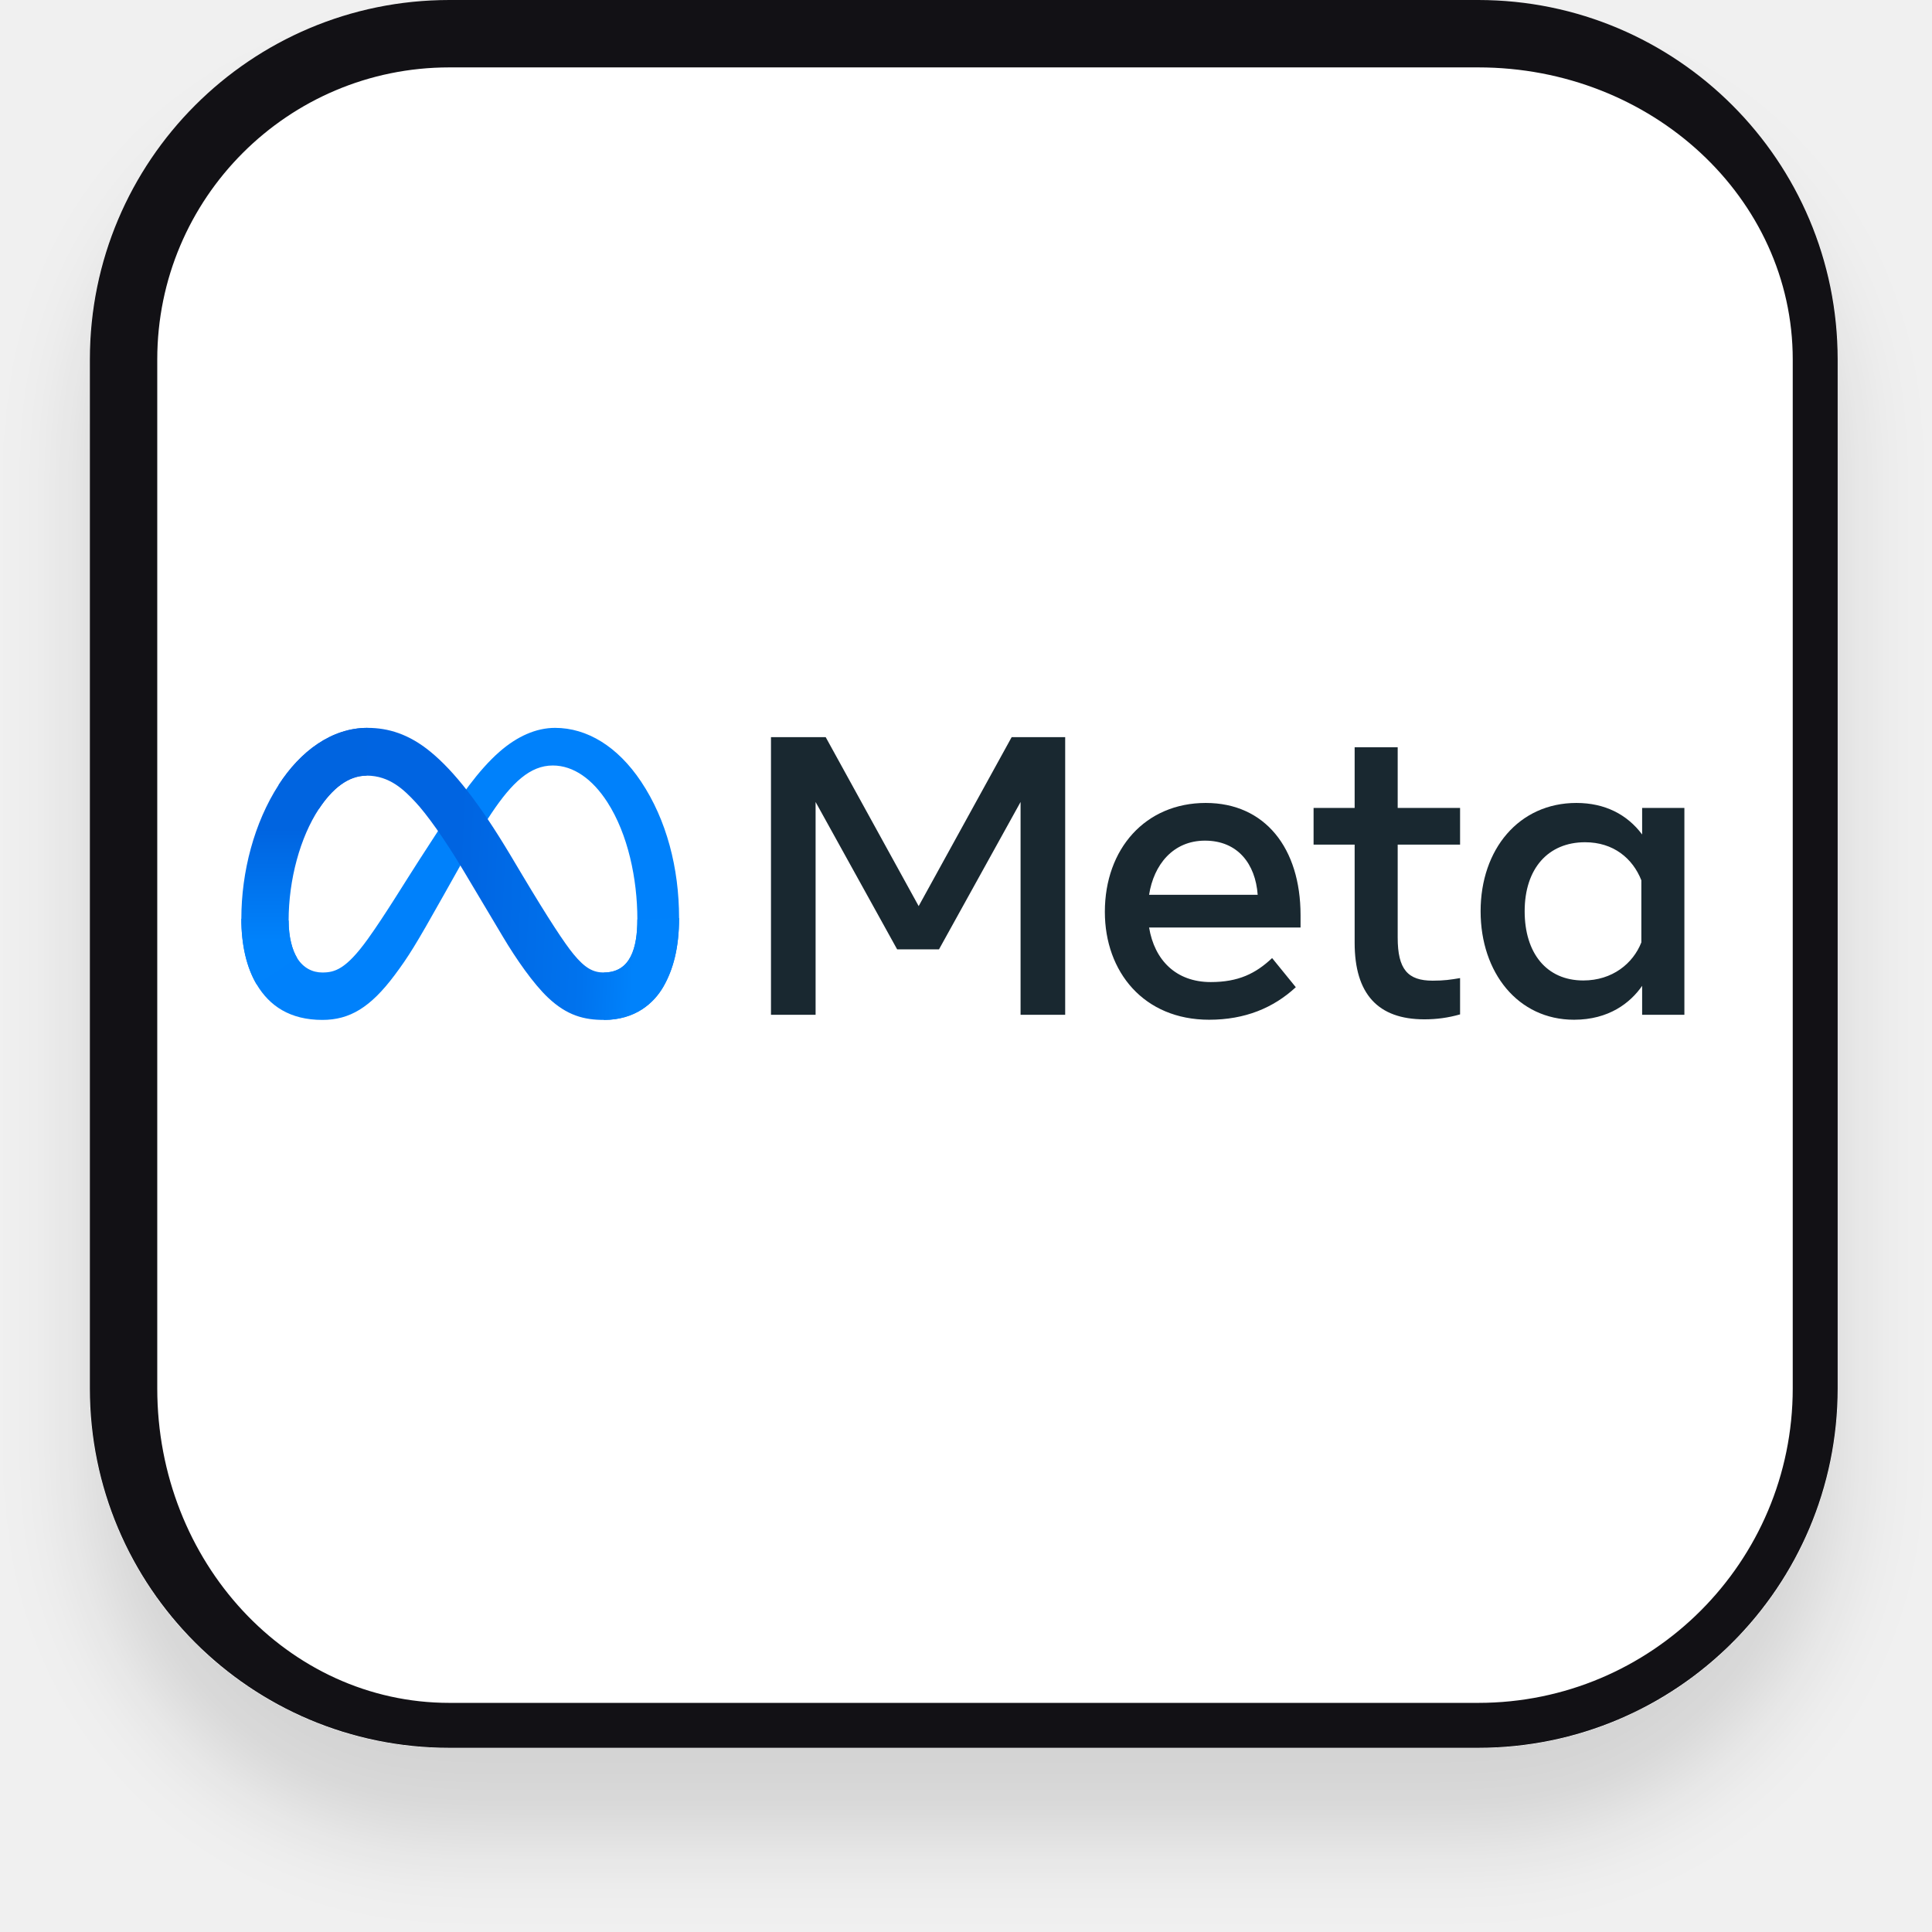
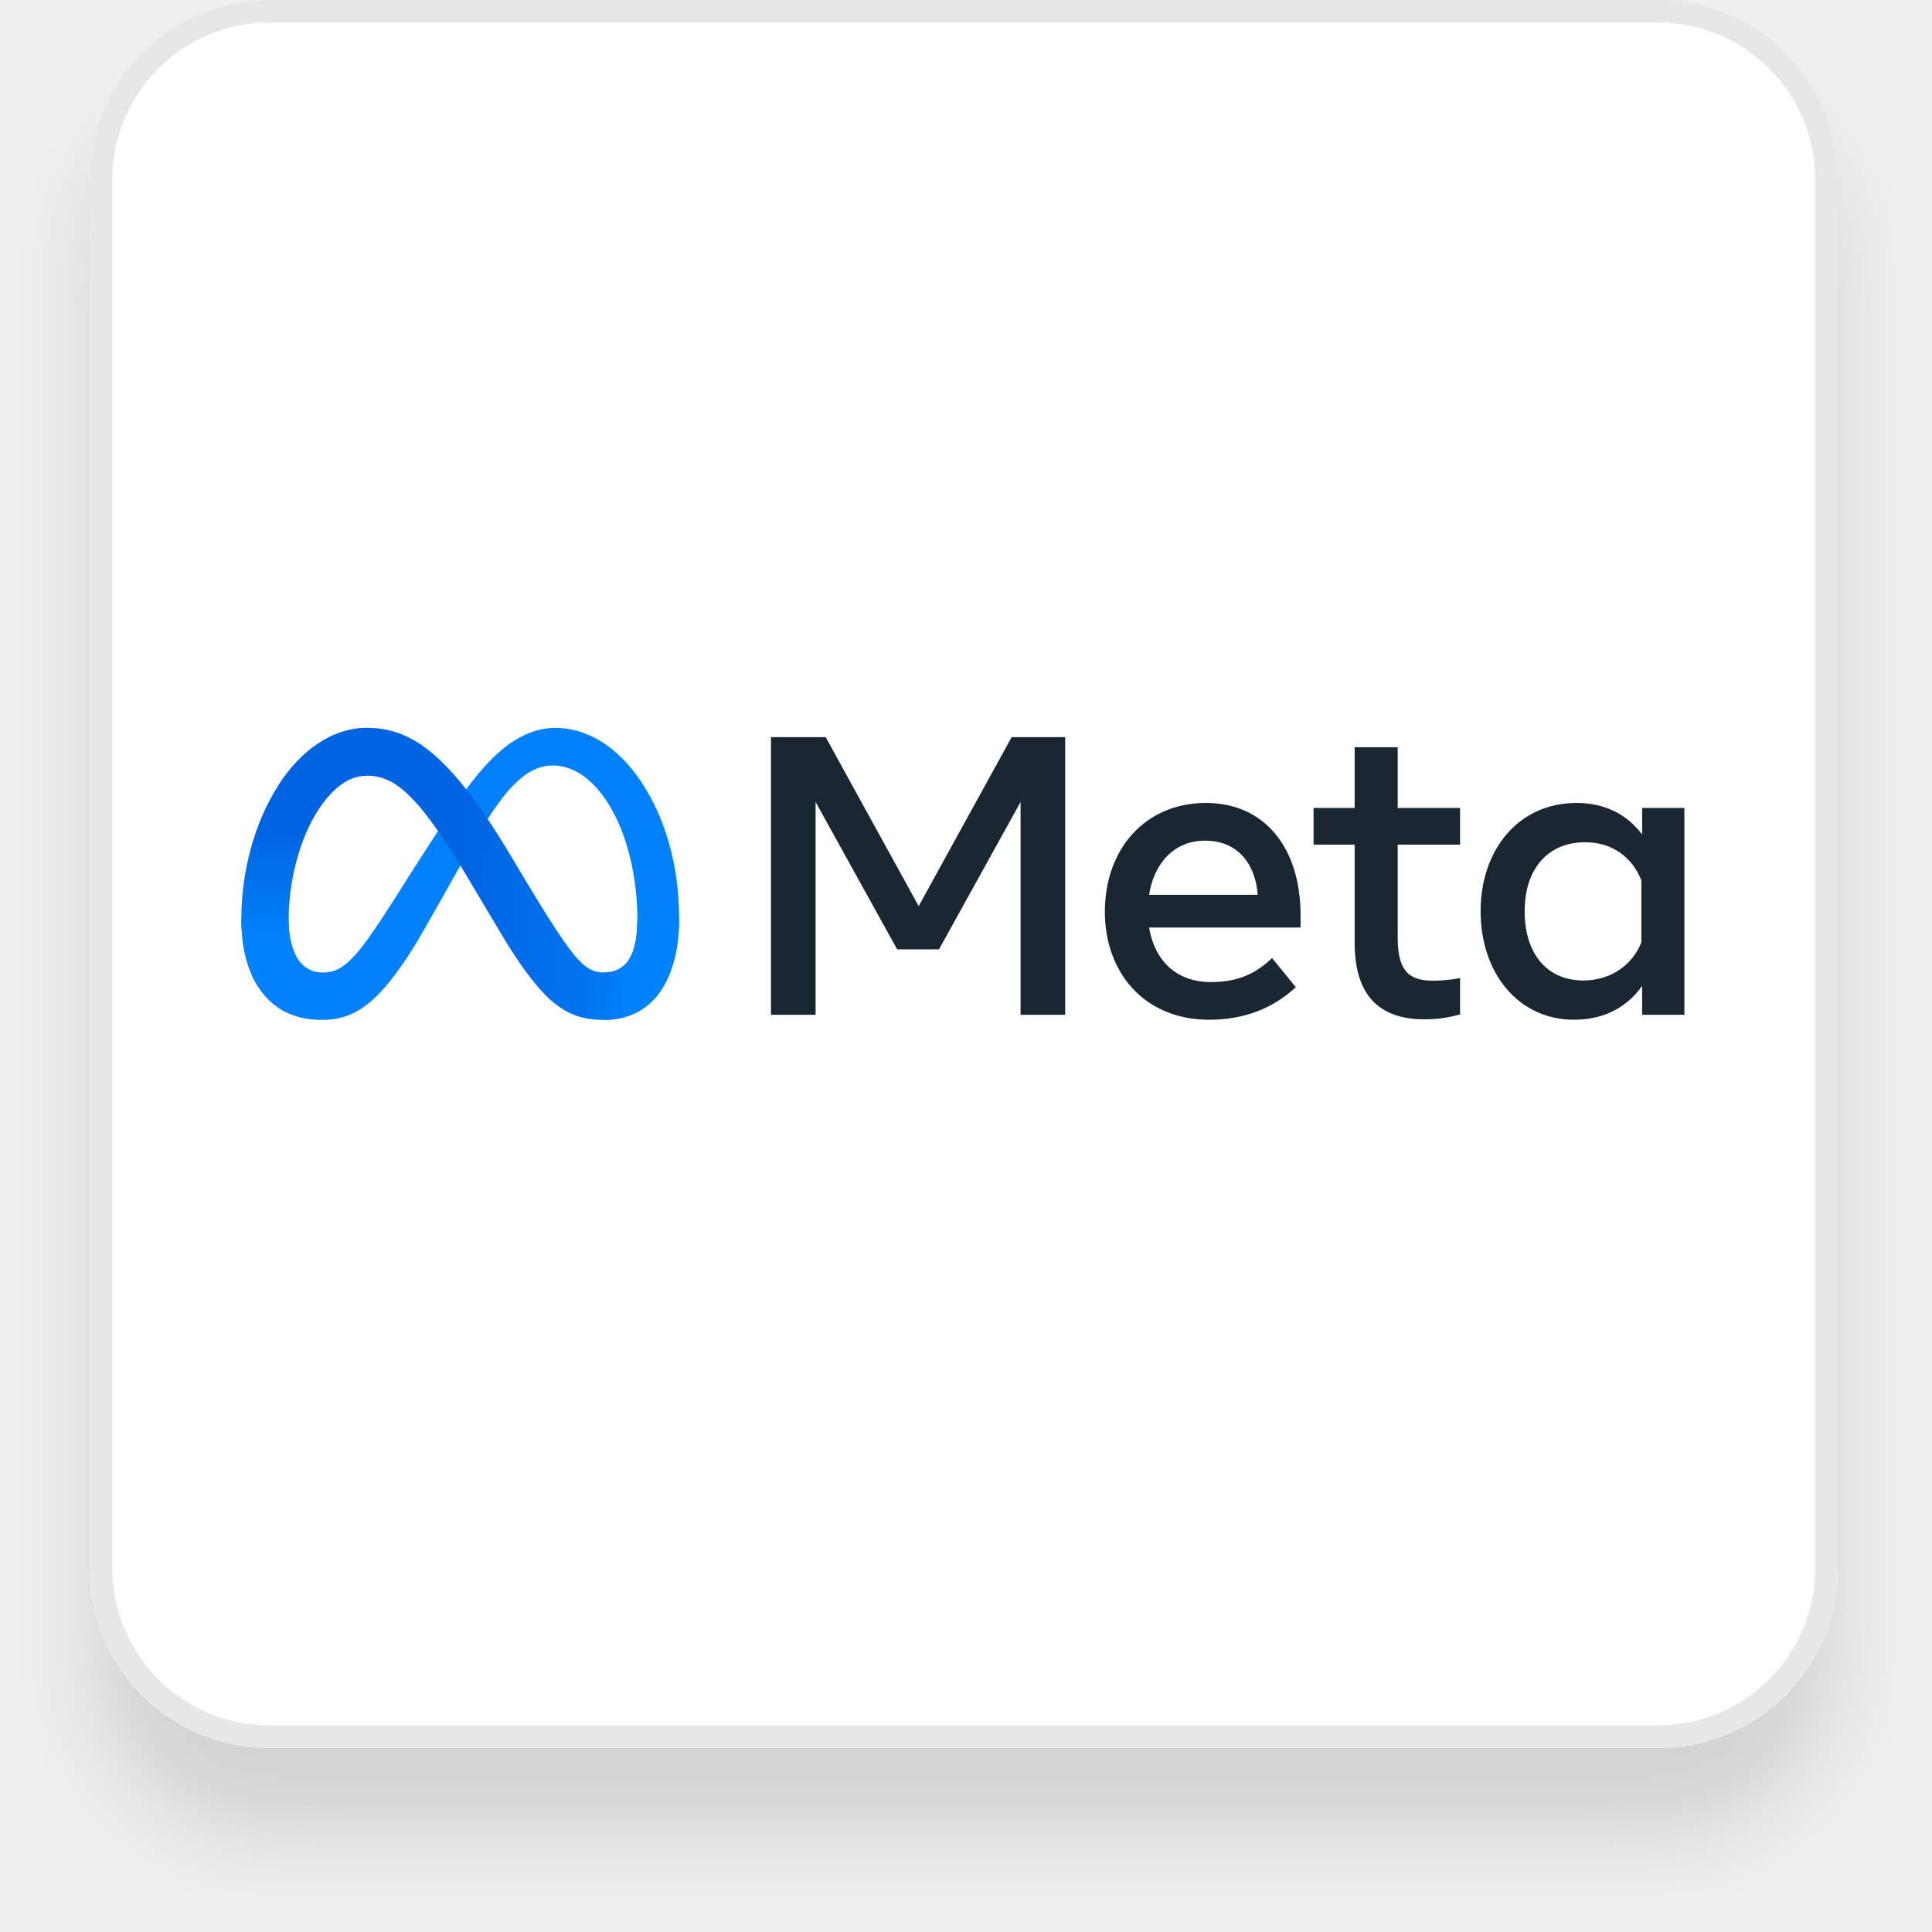
<svg xmlns="http://www.w3.org/2000/svg" width="86" height="86" viewBox="0 0 86 86" fill="none">
  <g filter="url(#filter0_d_565_778)">
-     <mask id="path-1-inside-1_565_778" fill="white">
-       <path d="M4 16C4 7.163 11.163 0 20 0H65.801C74.637 0 81.801 7.163 81.801 16V61.801C81.801 70.637 74.637 77.801 65.801 77.801H20C11.163 77.801 4 70.637 4 61.801V16Z" />
-     </mask>
-     <path d="M4 16C4 7.163 11.163 0 20 0H65.801C74.637 0 81.801 7.163 81.801 16V61.801C81.801 70.637 74.637 77.801 65.801 77.801H20C11.163 77.801 4 70.637 4 61.801V16Z" fill="white" />
-     <path d="M1 16C1 5.507 9.507 -3 20 -3H65.801C75.742 -3 83.801 5.059 83.801 15L79.801 16C79.801 8.82 73.533 3 65.801 3H20C12.82 3 7 8.82 7 16H1ZM83.801 61.801C83.801 71.742 75.742 79.801 65.801 79.801H19C9.059 79.801 1 71.742 1 61.801H7C7 69.533 12.82 75.801 20 75.801H65.801C73.533 75.801 79.801 69.533 79.801 61.801H83.801ZM19 79.801C9.059 79.801 1 71.742 1 61.801V16C1 5.507 9.507 -3 20 -3V3C12.82 3 7 8.82 7 16V61.801C7 69.533 12.82 75.801 20 75.801L19 79.801ZM65.801 -3C75.742 -3 83.801 5.059 83.801 15V61.801C83.801 71.742 75.742 79.801 65.801 79.801V75.801C73.533 75.801 79.801 69.533 79.801 61.801V16C79.801 8.82 73.533 3 65.801 3V-3Z" fill="#121115" mask="url(#path-1-inside-1_565_778)" />
+     <rect x="4" y="0" width="77.801" height="77.801" rx="8" fill="white" />
+     <rect x="4.5" y="0.5" width="76.801" height="76.801" rx="7.5" stroke="#121115" stroke-opacity="0.1" />
  </g>
  <g clip-path="url(#clip0_565_778)">
    <path d="M12.848 40.974C12.848 41.721 13.011 42.295 13.225 42.642C13.504 43.096 13.922 43.289 14.347 43.289C14.896 43.289 15.398 43.152 16.366 41.808C17.141 40.731 18.054 39.218 18.669 38.27L19.71 36.664C20.433 35.548 21.27 34.308 22.229 33.468C23.012 32.782 23.857 32.4 24.708 32.4C26.135 32.4 27.495 33.231 28.536 34.79C29.675 36.497 30.228 38.647 30.228 40.866C30.228 42.185 29.969 43.154 29.529 43.92C29.103 44.66 28.274 45.4 26.879 45.4V43.289C28.073 43.289 28.371 42.187 28.371 40.925C28.371 39.126 27.954 37.131 27.034 35.705C26.382 34.693 25.536 34.075 24.606 34.075C23.6 34.075 22.79 34.838 21.88 36.197C21.396 36.919 20.899 37.799 20.342 38.792L19.728 39.885C18.495 42.081 18.182 42.581 17.566 43.407C16.485 44.852 15.562 45.4 14.347 45.4C12.906 45.4 11.995 44.773 11.43 43.829C10.97 43.059 10.743 42.049 10.743 40.898L12.848 40.974Z" fill="#0081FB" />
    <path d="M12.403 34.939C13.367 33.445 14.76 32.4 16.357 32.4C17.282 32.4 18.201 32.675 19.162 33.463C20.212 34.324 21.331 35.742 22.728 38.078L23.228 38.917C24.437 40.94 25.125 41.98 25.527 42.471C26.045 43.101 26.408 43.289 26.879 43.289C28.073 43.289 28.371 42.187 28.371 40.925L30.228 40.866C30.228 42.185 29.969 43.154 29.529 43.92C29.103 44.66 28.274 45.4 26.879 45.4C26.011 45.4 25.243 45.211 24.393 44.406C23.74 43.788 22.976 42.69 22.389 41.703L20.641 38.771C19.765 37.3 18.96 36.202 18.495 35.706C17.994 35.171 17.35 34.526 16.323 34.526C15.492 34.526 14.786 35.112 14.195 36.008L12.403 34.939Z" fill="url(#paint0_linear_565_778)" />
    <path d="M16.323 34.526C15.492 34.526 14.786 35.112 14.195 36.008C13.359 37.275 12.848 39.162 12.848 40.974C12.848 41.721 13.011 42.295 13.225 42.642L11.43 43.829C10.97 43.059 10.743 42.049 10.743 40.898C10.743 38.805 11.315 36.624 12.403 34.939C13.367 33.445 14.76 32.4 16.357 32.4L16.323 34.526Z" fill="url(#paint1_linear_565_778)" />
    <path d="M34.319 32.812H36.754L40.893 40.334L45.033 32.812H47.415V45.172H45.429V35.699L41.798 42.259H39.935L36.305 35.699V45.172H34.319V32.812ZM53.638 37.42C52.214 37.42 51.356 38.497 51.15 39.83H55.984C55.885 38.457 55.096 37.42 53.638 37.42ZM49.181 40.59C49.181 37.784 50.986 35.742 53.672 35.742C56.314 35.742 57.892 37.758 57.892 40.739V41.287H51.15C51.39 42.738 52.348 43.715 53.893 43.715C55.125 43.715 55.895 43.337 56.626 42.647L57.681 43.944C56.687 44.863 55.423 45.392 53.822 45.392C50.915 45.392 49.181 43.263 49.181 40.59ZM60.3 37.597H58.472V35.964H60.3V33.262H62.216V35.964H64.993V37.597H62.216V41.737C62.216 43.151 62.666 43.653 63.772 43.653C64.277 43.653 64.566 43.61 64.993 43.538V45.154C64.461 45.305 63.953 45.374 63.403 45.374C61.334 45.374 60.3 44.239 60.3 41.967V37.597ZM73.062 39.185C72.677 38.209 71.819 37.491 70.557 37.491C68.917 37.491 67.868 38.659 67.868 40.563C67.868 42.419 68.834 43.644 70.478 43.644C71.771 43.644 72.694 42.889 73.062 41.949V39.185ZM74.978 45.172H73.097V43.883C72.572 44.642 71.615 45.392 70.065 45.392C67.573 45.392 65.907 43.297 65.907 40.563C65.907 37.804 67.613 35.742 70.171 35.742C71.435 35.742 72.427 36.25 73.097 37.146V35.964H74.978V45.172Z" fill="#192830" />
  </g>
  <defs>
    <filter id="filter0_d_565_778" x="0" y="0" width="85.801" height="85.801" filterUnits="userSpaceOnUse" color-interpolation-filters="sRGB">
      <feFlood flood-opacity="0" result="BackgroundImageFix" />
      <feColorMatrix in="SourceAlpha" type="matrix" values="0 0 0 0 0 0 0 0 0 0 0 0 0 0 0 0 0 0 127 0" result="hardAlpha" />
      <feOffset dy="4" />
      <feGaussianBlur stdDeviation="2" />
      <feComposite in2="hardAlpha" operator="out" />
      <feColorMatrix type="matrix" values="0 0 0 0 0 0 0 0 0 0 0 0 0 0 0 0 0 0 0.12 0" />
      <feBlend mode="normal" in2="BackgroundImageFix" result="effect1_dropShadow_565_778" />
      <feBlend mode="normal" in="SourceGraphic" in2="effect1_dropShadow_565_778" result="shape" />
    </filter>
    <linearGradient id="paint0_linear_565_778" x1="14.877" y1="40.364" x2="28.293" y2="41.038" gradientUnits="userSpaceOnUse">
      <stop stop-color="#0064E1" />
      <stop offset="0.4" stop-color="#0064E1" />
      <stop offset="0.83" stop-color="#0073EE" />
      <stop offset="1" stop-color="#0082FB" />
    </linearGradient>
    <linearGradient id="paint1_linear_565_778" x1="13.792" y1="41.861" x2="13.792" y2="36.892" gradientUnits="userSpaceOnUse">
      <stop stop-color="#0082FB" />
      <stop offset="1" stop-color="#0064E0" />
    </linearGradient>
    <clipPath id="clip0_565_778">
      <rect width="64.235" height="13" fill="white" transform="translate(10.7432 32.4004)" />
    </clipPath>
  </defs>
</svg>
